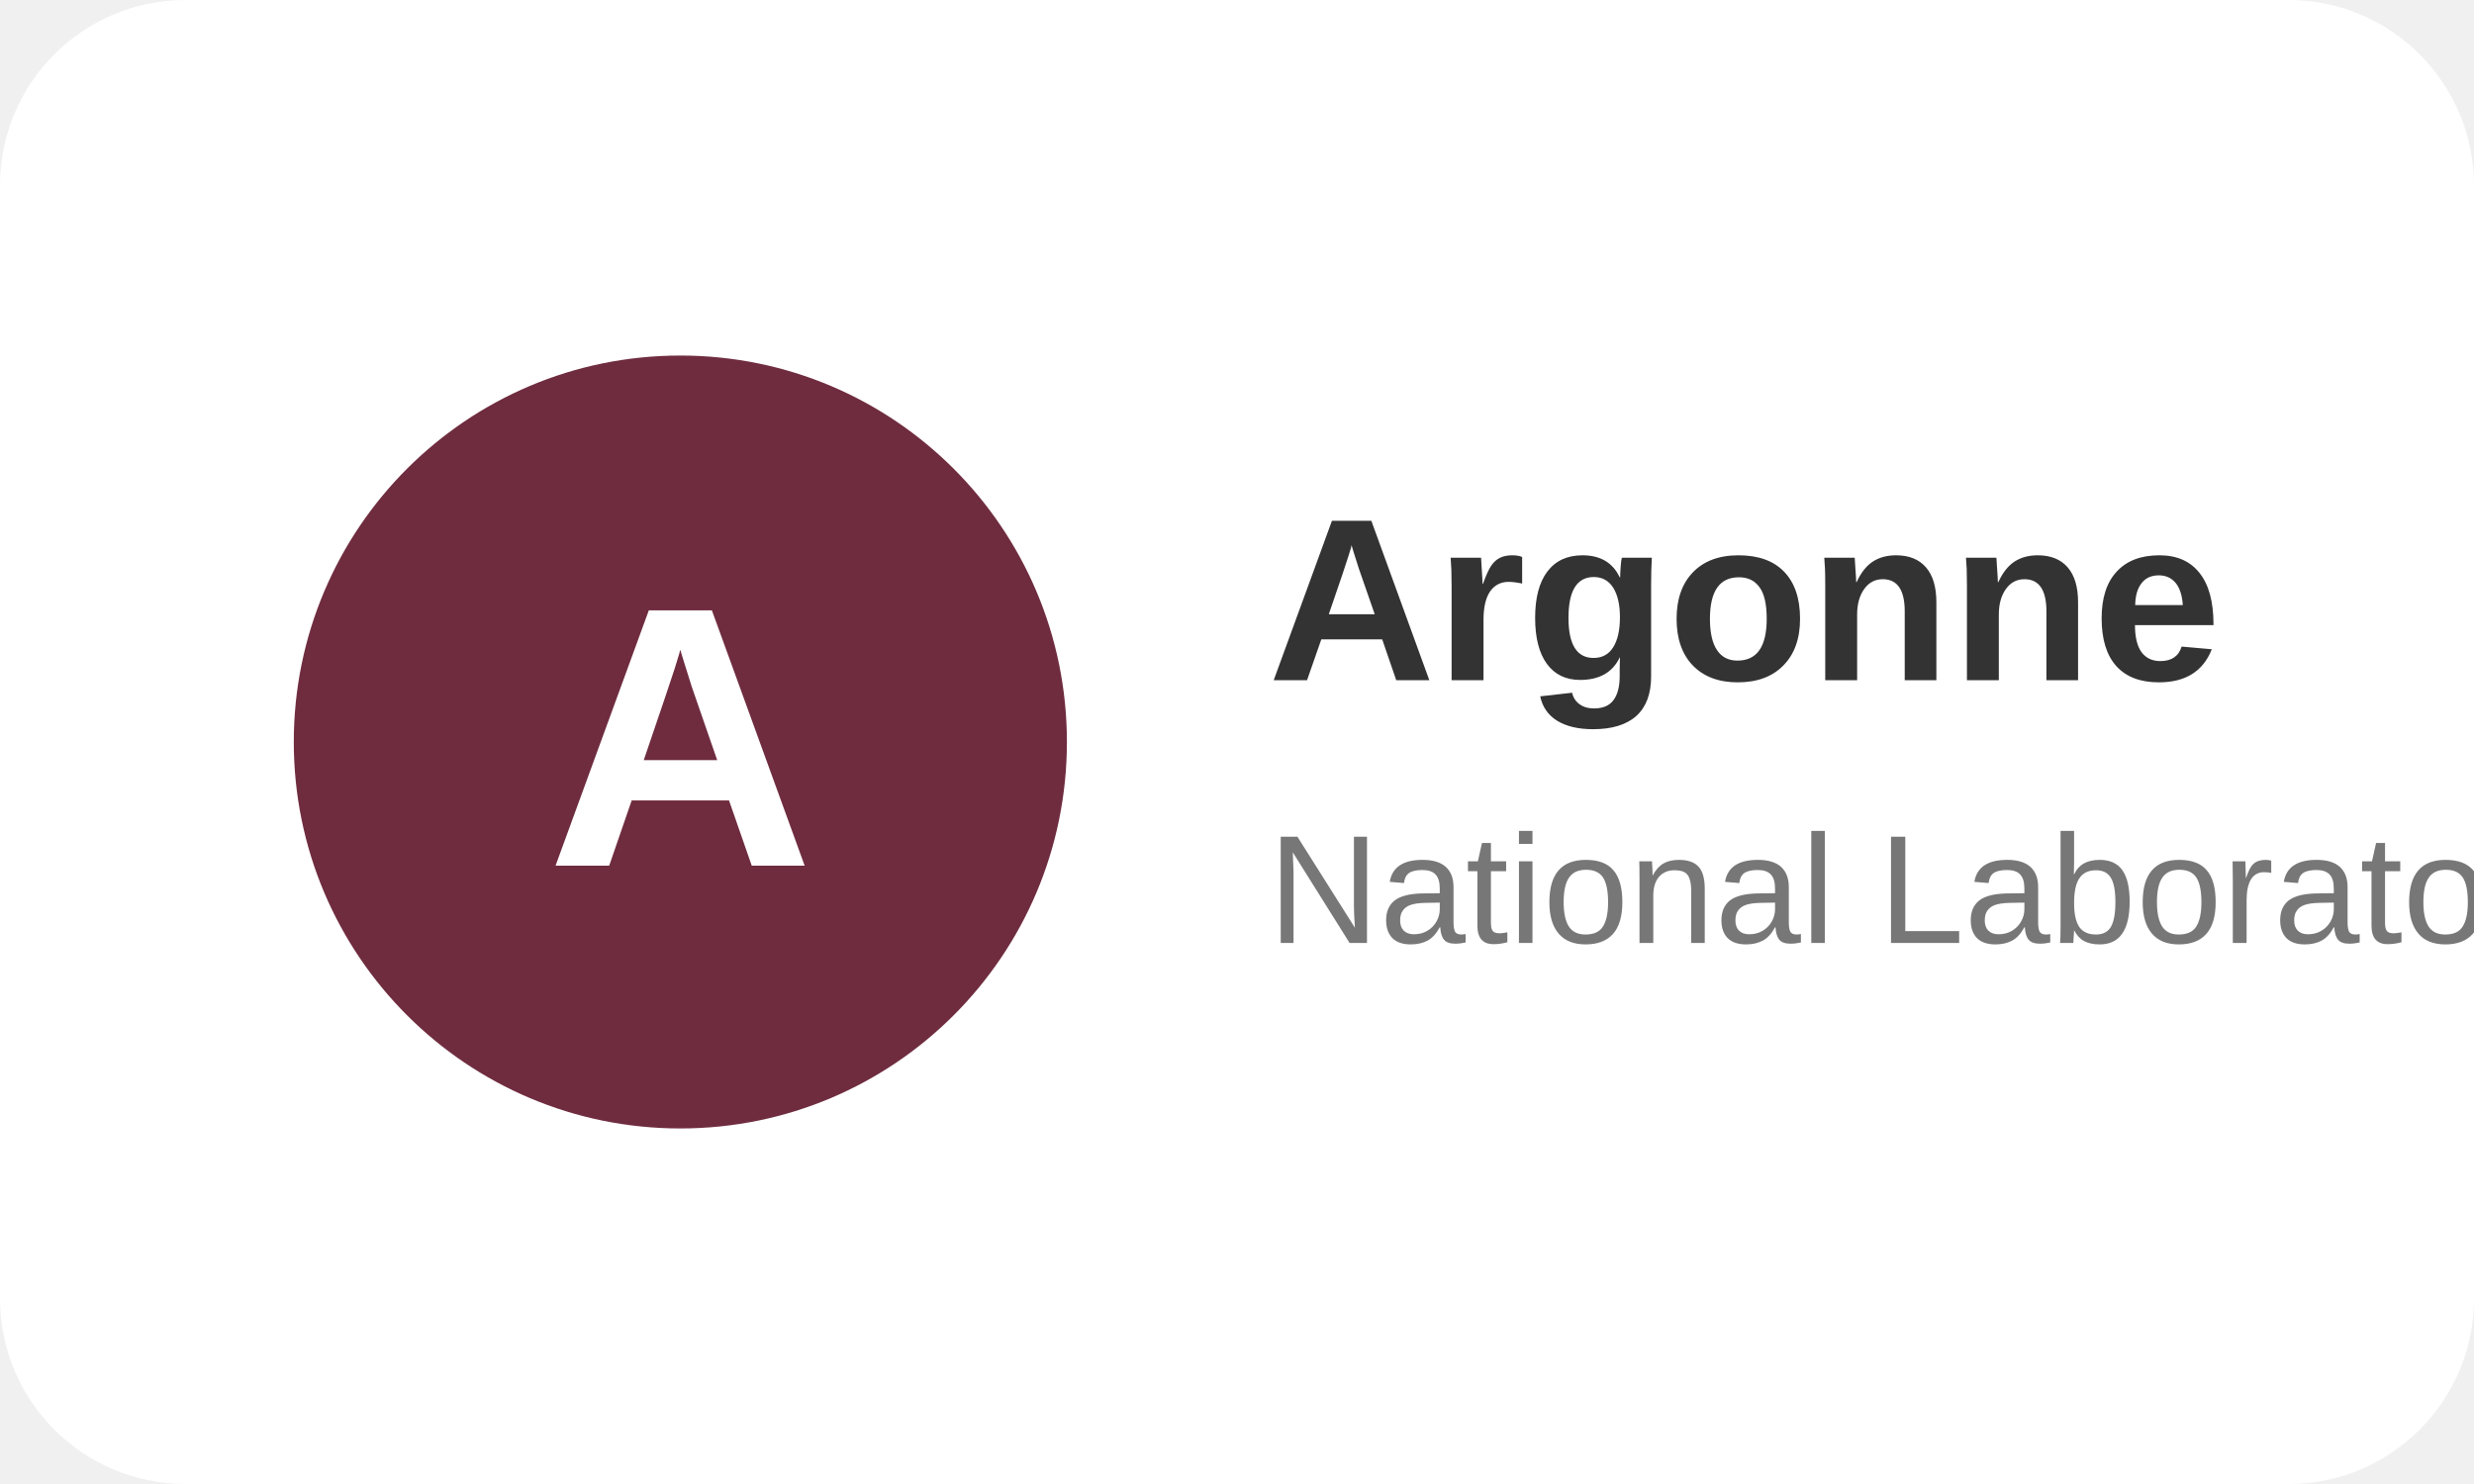
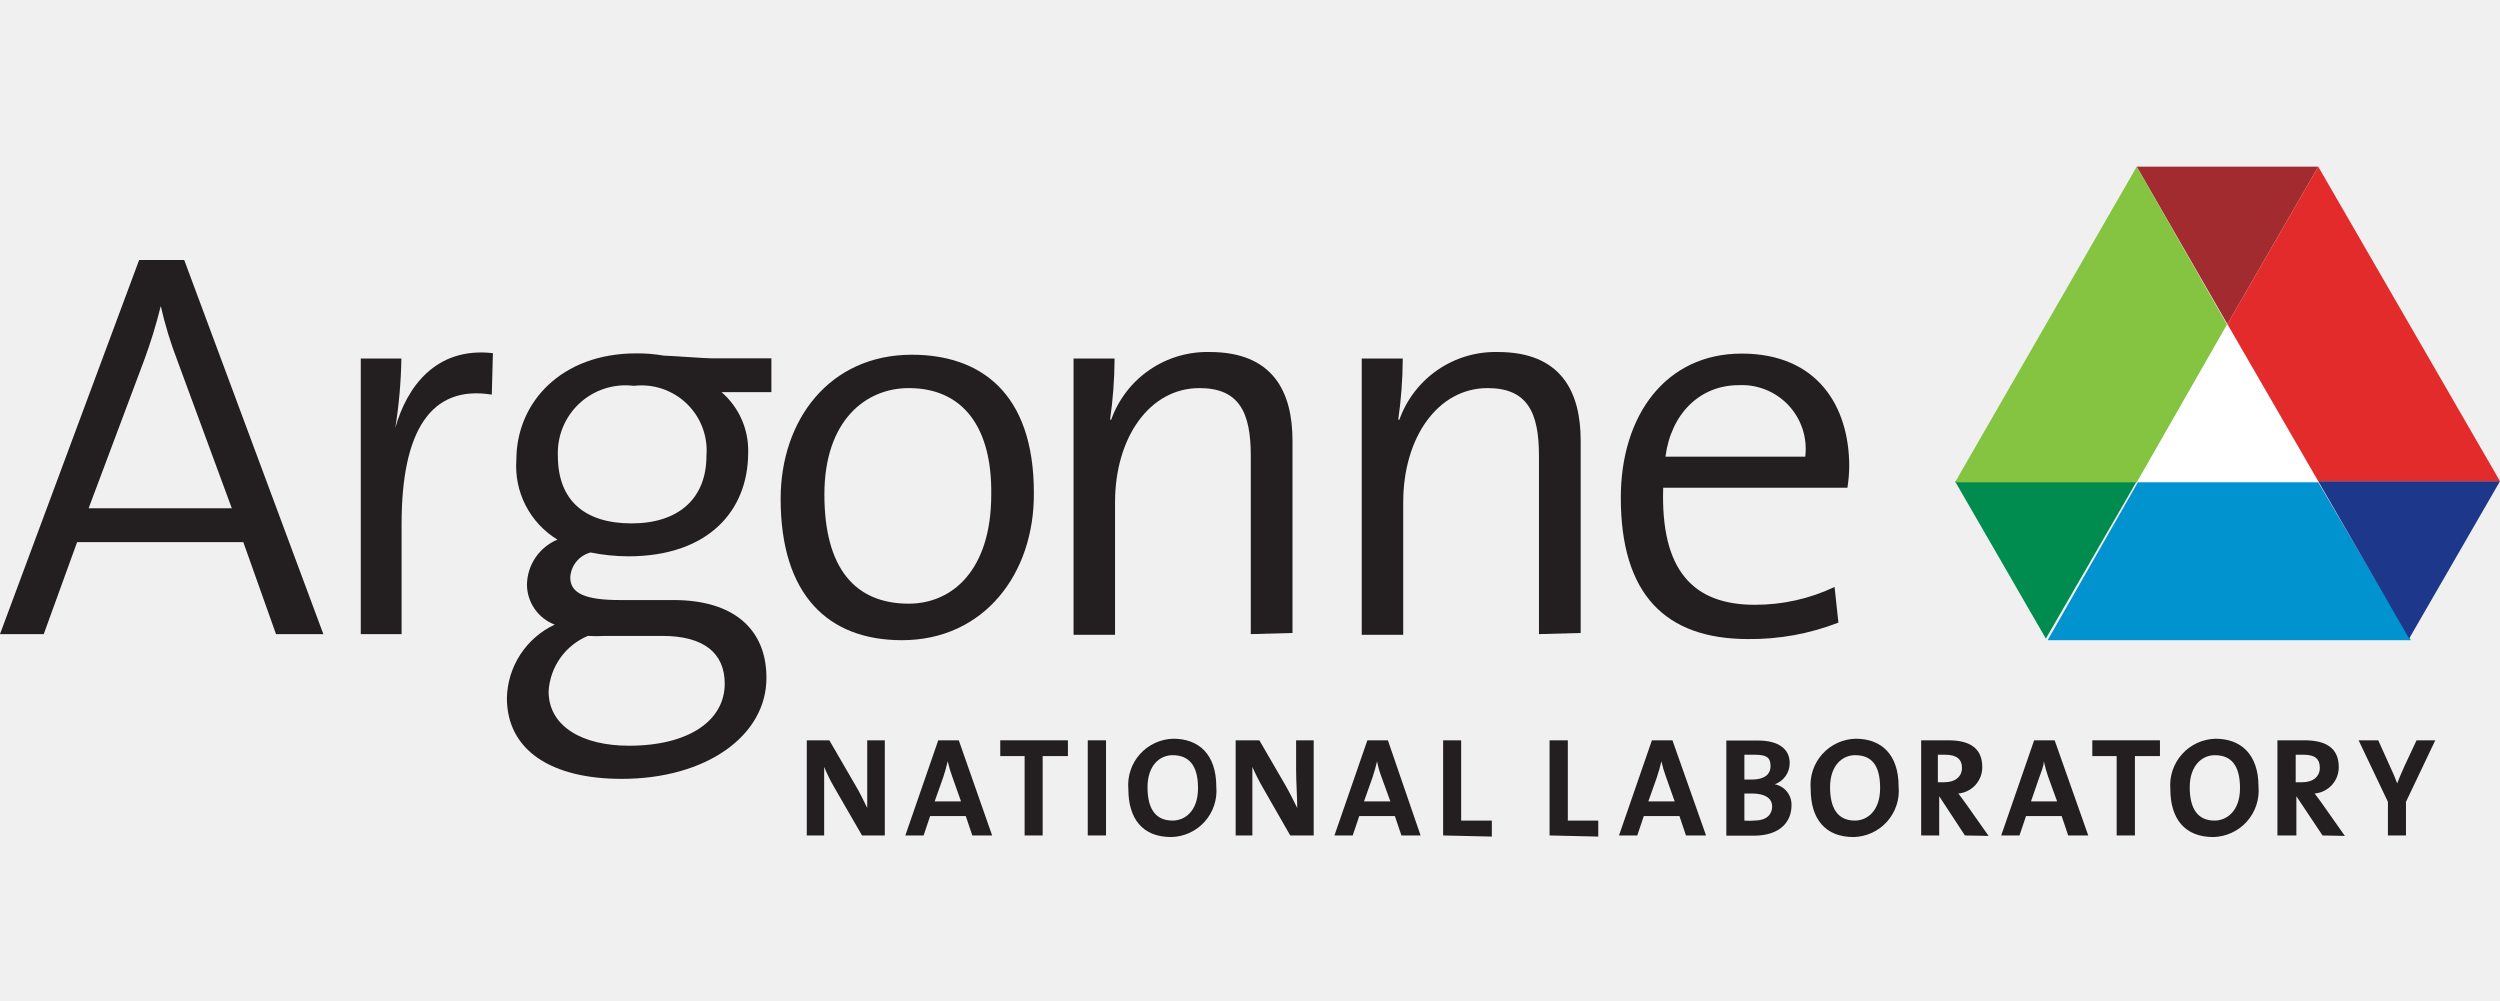
- <svg xmlns="http://www.w3.org/2000/svg" width="160" height="96" viewBox="0 0 160 96">
-   <rect width="160" height="96" rx="12" fill="#ffffff" />
-   <circle cx="44" cy="48" r="25" fill="#6f2c3f" />
-   <text x="44" y="56" text-anchor="middle" font-family="Arial,sans-serif" font-size="24" font-weight="700" fill="#fff">A</text>
-   <text x="82" y="44" font-family="Arial,sans-serif" font-size="15" font-weight="700" fill="#333">Argonne</text>
-   <text x="82" y="61" font-family="Arial,sans-serif" font-size="10" fill="#777">National Laboratory</text>
+ <svg xmlns="http://www.w3.org/2000/svg" width="600" height="240" viewBox="0 0 600 240" fill="none">
+   <path d="M512.816 115.494H469.197L491.007 153.268L512.816 115.494Z" fill="#008C4F" />
+   <path d="M556.38 115.765H513.086L491.439 153.647H578.622L556.38 115.765Z" fill="#0093D0" />
+   <path d="M599.998 115.494H556.38L578.189 153.268L599.998 115.494Z" fill="#1D388B" />
+   <path d="M556.381 115.493H512.816L534.572 77.773L556.381 115.493Z" fill="white" />
+   <path d="M556.381 40H512.816L534.572 77.774L556.381 40Z" fill="#A12B2F" />
+   <path d="M556.381 40L534.571 77.774L556.381 115.494H599.999L556.381 40Z" fill="#E22B2A" />
+   <path d="M512.816 115.764L534.463 77.882L512.816 40L469.197 115.764H512.816Z" fill="#85C441" />
+   <path d="M206.889 200.51L200.232 188.983C199.312 187.398 198.498 185.753 197.797 184.059C197.797 186.061 197.797 189.47 197.797 192.339V200.51H193.63V177.673H199.042L205.319 188.496C206.402 190.282 207.267 192.176 208.133 193.908C208.133 191.581 208.133 187.522 208.133 184.762V177.673H212.354V200.51H206.889Z" fill="#231F20" />
+   <path d="M233.353 200.51L231.784 195.856H223.233L221.664 200.51H217.28L225.181 177.673H230.106L238.115 200.51H233.353ZM228.537 186.386C228.094 185.185 227.733 183.955 227.454 182.706C227.184 183.896 226.805 185.249 226.372 186.548L224.316 192.339H230.647L228.537 186.386Z" fill="#231F20" />
+   <path d="M250.238 181.461V200.51H245.908V181.461H240.063V177.673H256.299V181.461H250.238Z" fill="#231F20" />
+   <path d="M261.063 200.51V177.673H265.447V200.51H261.063Z" fill="#231F20" />
+   <path d="M281.086 200.89C274.159 200.89 270.804 196.452 270.804 189.363C270.67 187.849 270.849 186.323 271.329 184.881C271.809 183.439 272.581 182.111 273.596 180.979C274.611 179.848 275.847 178.937 277.229 178.303C278.61 177.669 280.108 177.326 281.627 177.295C287.634 177.295 291.91 180.975 291.91 188.768C292.051 190.286 291.878 191.818 291.402 193.266C290.925 194.715 290.155 196.049 289.139 197.187C288.123 198.325 286.884 199.241 285.498 199.878C284.113 200.515 282.611 200.859 281.086 200.89ZM281.411 181.245C278.272 181.245 275.404 183.789 275.404 188.93C275.404 194.071 277.298 196.939 281.411 196.939C284.387 196.939 287.526 194.667 287.526 189.147C287.526 183.627 285.307 181.245 281.411 181.245Z" fill="#231F20" />
+   <path d="M309.658 200.51L303.056 188.983C302.14 187.386 301.31 185.743 300.566 184.059C300.566 186.061 300.566 189.47 300.566 192.339V200.51H296.562V177.673H302.244L308.521 188.496C309.55 190.282 310.47 192.176 311.336 193.908C311.336 191.581 311.065 187.522 311.065 184.762V177.673H315.286V200.51H309.658Z" fill="#231F20" />
+   <path d="M336.34 200.51L334.771 195.856H326.22L324.651 200.51H320.268L328.169 177.673H333.093L340.94 200.51H336.34ZM331.524 186.386C331.073 185.192 330.729 183.96 330.496 182.706C330.225 183.896 329.846 185.249 329.413 186.548L327.357 192.339H333.689L331.524 186.386Z" fill="#231F20" />
+   <path d="M346.351 200.51V177.673H350.68V196.939H358.04V200.781L346.351 200.51Z" fill="#231F20" />
+   <path d="M371.896 200.51V177.673H376.279V196.939H383.585V200.781L371.896 200.51Z" fill="#231F20" />
+   <path d="M404.633 200.51L403.064 195.856H394.513L392.944 200.51H388.561L396.462 177.673H401.386L409.45 200.51H404.633ZM399.817 186.386C399.375 185.185 399.013 183.955 398.735 182.706C398.464 183.896 398.085 185.249 397.652 186.548L395.596 192.339H401.927L399.817 186.386Z" fill="#231F20" />
+   <path d="M420.869 200.566H414.321V177.729C416.215 177.729 419.138 177.729 421.952 177.729C426.822 177.729 429.528 179.731 429.528 183.14C429.528 184.252 429.185 185.337 428.546 186.248C427.906 187.158 427.002 187.849 425.957 188.227C427.121 188.459 428.164 189.098 428.899 190.031C429.633 190.964 430.01 192.128 429.961 193.314C429.961 196.94 427.526 200.566 420.869 200.566ZM421.194 181.138H418.651V187.091H420.437C423.413 187.091 424.928 185.9 424.928 183.844C424.928 181.787 423.954 181.138 421.194 181.138ZM420.545 190.446H418.651V196.94C419.443 197.012 420.24 197.012 421.032 196.94C423.846 196.94 425.307 195.587 425.307 193.531C425.307 191.474 423.413 190.446 420.545 190.446Z" fill="#231F20" />
+   <path d="M444.844 200.89C437.971 200.89 434.562 196.452 434.562 189.363C434.428 187.849 434.607 186.323 435.087 184.881C435.567 183.439 436.339 182.111 437.354 180.979C438.368 179.848 439.605 178.937 440.987 178.303C442.368 177.669 443.865 177.326 445.385 177.295C451.446 177.295 455.667 180.975 455.667 188.768C455.809 190.286 455.636 191.818 455.159 193.266C454.683 194.715 453.912 196.049 452.897 197.187C451.881 198.325 450.642 199.241 449.256 199.878C447.871 200.515 446.369 200.859 444.844 200.89ZM445.223 181.245C442.084 181.245 439.216 183.789 439.216 188.93C439.216 194.071 441.11 196.939 445.169 196.939C448.091 196.939 451.23 194.667 451.23 189.147C451.23 183.627 449.173 181.245 445.223 181.245Z" fill="#231F20" />
+   <path d="M471.579 200.51L465.409 191.094V200.51H461.08V177.673C462.812 177.673 464.922 177.673 467.574 177.673C472.553 177.673 475.746 179.405 475.746 184.113C475.753 185.694 475.168 187.22 474.107 188.392C473.045 189.564 471.584 190.296 470.009 190.445C470.659 191.256 471.254 192.176 471.849 192.934L477.261 200.619L471.579 200.51ZM466.817 181.136H465.085V187.739H466.654C469.252 187.739 470.875 186.386 470.875 184.275C470.875 182.165 469.522 181.136 466.817 181.136Z" fill="#231F20" />
+   <path d="M531.162 200.89C524.29 200.89 520.88 196.452 520.88 189.363C520.754 187.851 520.939 186.328 521.422 184.89C521.905 183.451 522.677 182.126 523.691 180.996C524.704 179.866 525.937 178.955 527.315 178.319C528.693 177.682 530.186 177.334 531.704 177.295C537.765 177.295 542.04 180.975 542.04 188.768C542.174 190.289 541.994 191.822 541.511 193.27C541.028 194.719 540.252 196.053 539.232 197.19C538.212 198.326 536.97 199.241 535.581 199.878C534.193 200.514 532.689 200.859 531.162 200.89ZM531.541 181.245C528.457 181.245 525.534 183.789 525.534 188.93C525.534 194.071 527.428 196.939 531.487 196.939C534.409 196.939 537.602 194.667 537.602 189.147C537.602 183.627 535.438 181.245 531.541 181.245Z" fill="#231F20" />
+   <path d="M557.408 200.51L551.131 191.094V200.51H546.585V177.673C548.371 177.673 550.481 177.673 553.079 177.673C558.058 177.673 561.305 179.405 561.305 184.113C561.311 185.702 560.718 187.236 559.646 188.409C558.573 189.582 557.098 190.309 555.514 190.445C556.164 191.256 556.813 192.176 557.354 192.934L562.766 200.619L557.408 200.51ZM552.646 181.136H550.968V187.739H552.538C555.135 187.739 556.759 186.386 556.759 184.275C556.759 182.165 555.623 181.136 552.863 181.136H552.646Z" fill="#231F20" />
+   <path d="M496.364 200.51L494.794 195.856H486.244L484.675 200.51H480.291L488.192 177.673H493.117L501.18 200.51H496.364ZM491.547 186.386C491.123 185.183 490.779 183.954 490.519 182.706C490.519 183.896 489.87 185.249 489.437 186.548L487.434 192.339H493.712L491.547 186.386Z" fill="#231F20" />
+   <path d="M512.382 181.461V200.51H507.999V181.461H502.154V177.673H518.389V181.461H512.382Z" fill="#231F20" />
+   <path d="M577.432 192.447V200.51H573.103V192.447L566.067 177.673H570.776L573.752 184.275C574.338 185.493 574.862 186.739 575.321 188.009C575.808 186.71 576.458 185.249 577.107 183.788L579.976 177.673H584.467L577.432 192.447Z" fill="#231F20" />
+   <path d="M66.24 152.185L58.393 130.105H18.508L10.499 152.185H0L33.39 62.404H44.214L77.604 152.185H66.24ZM42.59 86.595C40.937 82.314 39.599 77.919 38.586 73.444C37.499 77.864 36.162 82.219 34.581 86.487L21.268 121.987H55.633L42.59 86.595Z" fill="#231F20" />
+   <path d="M118.029 94.713C103.363 92.332 96.382 103.48 96.382 125.722V152.186H86.587V86.054H96.328C96.241 91.638 95.753 97.209 94.867 102.723C97.573 93.035 104.5 83.186 118.3 84.756L118.029 94.713Z" fill="#231F20" />
+   <path d="M149.201 186.928C132.425 186.928 121.655 180.163 121.655 167.5C121.739 163.791 122.858 160.178 124.885 157.071C126.912 153.963 129.767 151.484 133.128 149.912C131.183 149.171 129.507 147.86 128.32 146.151C127.132 144.442 126.488 142.414 126.472 140.333C126.503 138.013 127.21 135.753 128.508 133.83C129.806 131.908 131.638 130.406 133.778 129.51C130.534 127.53 127.898 124.695 126.16 121.315C124.423 117.935 123.65 114.142 123.928 110.352C123.928 96.552 134.752 84.809 152.664 84.809C154.895 84.785 157.123 84.966 159.321 85.35C160.403 85.35 169.224 85.999 170.74 85.999H185.135V94.117H177.234H172.796H173.175C175.247 95.911 176.894 98.142 177.999 100.651C179.103 103.159 179.637 105.881 179.561 108.62C179.561 122.745 169.82 133.514 150.825 133.514C147.771 133.509 144.725 133.201 141.733 132.594C140.388 132.949 139.192 133.722 138.316 134.802C137.44 135.882 136.931 137.213 136.862 138.601C136.862 142.444 140.542 144.013 148.822 144.013H161.702C176.097 144.013 183.944 151.048 183.944 162.629C183.998 176.538 169.549 186.928 149.201 186.928ZM158.942 152.618H145.359C143.935 152.702 142.507 152.702 141.083 152.618C138.423 153.73 136.129 155.568 134.464 157.922C132.799 160.277 131.83 163.052 131.667 165.931C131.667 174.427 139.893 178.973 150.933 178.973C165.436 178.973 173.933 172.858 173.933 164.091C173.933 156.839 169.062 152.618 158.942 152.618ZM152.123 92.602C149.783 92.309 147.407 92.529 145.161 93.248C142.914 93.966 140.852 95.166 139.116 96.763C137.38 98.359 136.013 100.315 135.11 102.494C134.207 104.672 133.789 107.021 133.886 109.378C133.886 120.201 140.434 125.613 151.582 125.613C162.73 125.613 169.549 119.768 169.549 109.378C169.733 107.071 169.403 104.753 168.583 102.589C167.763 100.426 166.473 98.471 164.806 96.866C163.139 95.262 161.137 94.047 158.944 93.309C156.751 92.572 154.421 92.33 152.123 92.602Z" fill="#231F20" />
+   <path d="M216.47 153.646C198.773 153.646 187.354 142.823 187.354 119.715C187.354 100.828 199.044 85.134 218.851 85.134C235.086 85.134 248.128 94.063 248.128 118.254C248.291 137.682 236.168 153.646 216.47 153.646ZM218.093 93.143C207.703 93.143 197.853 100.99 197.853 118.687C197.853 136.383 205.213 144.879 218.093 144.879C228.484 144.879 237.9 136.924 237.9 118.687C238.117 102.722 231.244 93.143 218.093 93.143Z" fill="#231F20" />
+   <path d="M300.188 152.185V109.378C300.188 98.988 297.428 93.143 287.849 93.143C275.997 93.143 267.609 104.886 267.609 120.58V152.347H257.651V86.054H267.501C267.473 90.961 267.111 95.861 266.418 100.719H266.689C268.42 95.868 271.637 91.686 275.884 88.771C280.13 85.856 285.189 84.356 290.338 84.484C305.545 84.484 310.199 94.063 310.199 105.752V151.914L300.188 152.185Z" fill="#231F20" />
+   <path d="M369.351 152.185V109.378C369.351 98.988 366.591 93.143 357.012 93.143C345.16 93.143 336.772 104.886 336.772 120.58V152.347H326.814V86.054H336.664C336.636 90.961 336.274 95.861 335.581 100.719H335.852C337.583 95.868 340.801 91.686 345.047 88.771C349.294 85.856 354.352 84.356 359.501 84.484C374.708 84.484 379.362 94.063 379.362 105.752V151.914L369.351 152.185Z" fill="#231F20" />
+   <path d="M443.382 117.062H399.168C398.519 136.923 406.366 145.149 421.14 145.149C427.765 145.17 434.31 143.709 440.297 140.874L441.217 149.424C434.319 152.107 426.972 153.448 419.57 153.375C399.601 153.375 388.994 142.551 388.994 119.443C388.994 99.636 399.818 84.862 418.001 84.862C436.184 84.862 443.815 97.526 443.815 111.921C443.796 113.643 443.651 115.361 443.382 117.062ZM417.298 92.439C407.989 92.439 401.062 99.257 399.709 109.594H433.262C433.533 107.378 433.316 105.13 432.627 103.006C431.938 100.883 430.793 98.936 429.272 97.302C427.751 95.667 425.891 94.385 423.823 93.545C421.754 92.705 419.527 92.328 417.298 92.439Z" fill="#231F20" />
</svg>
